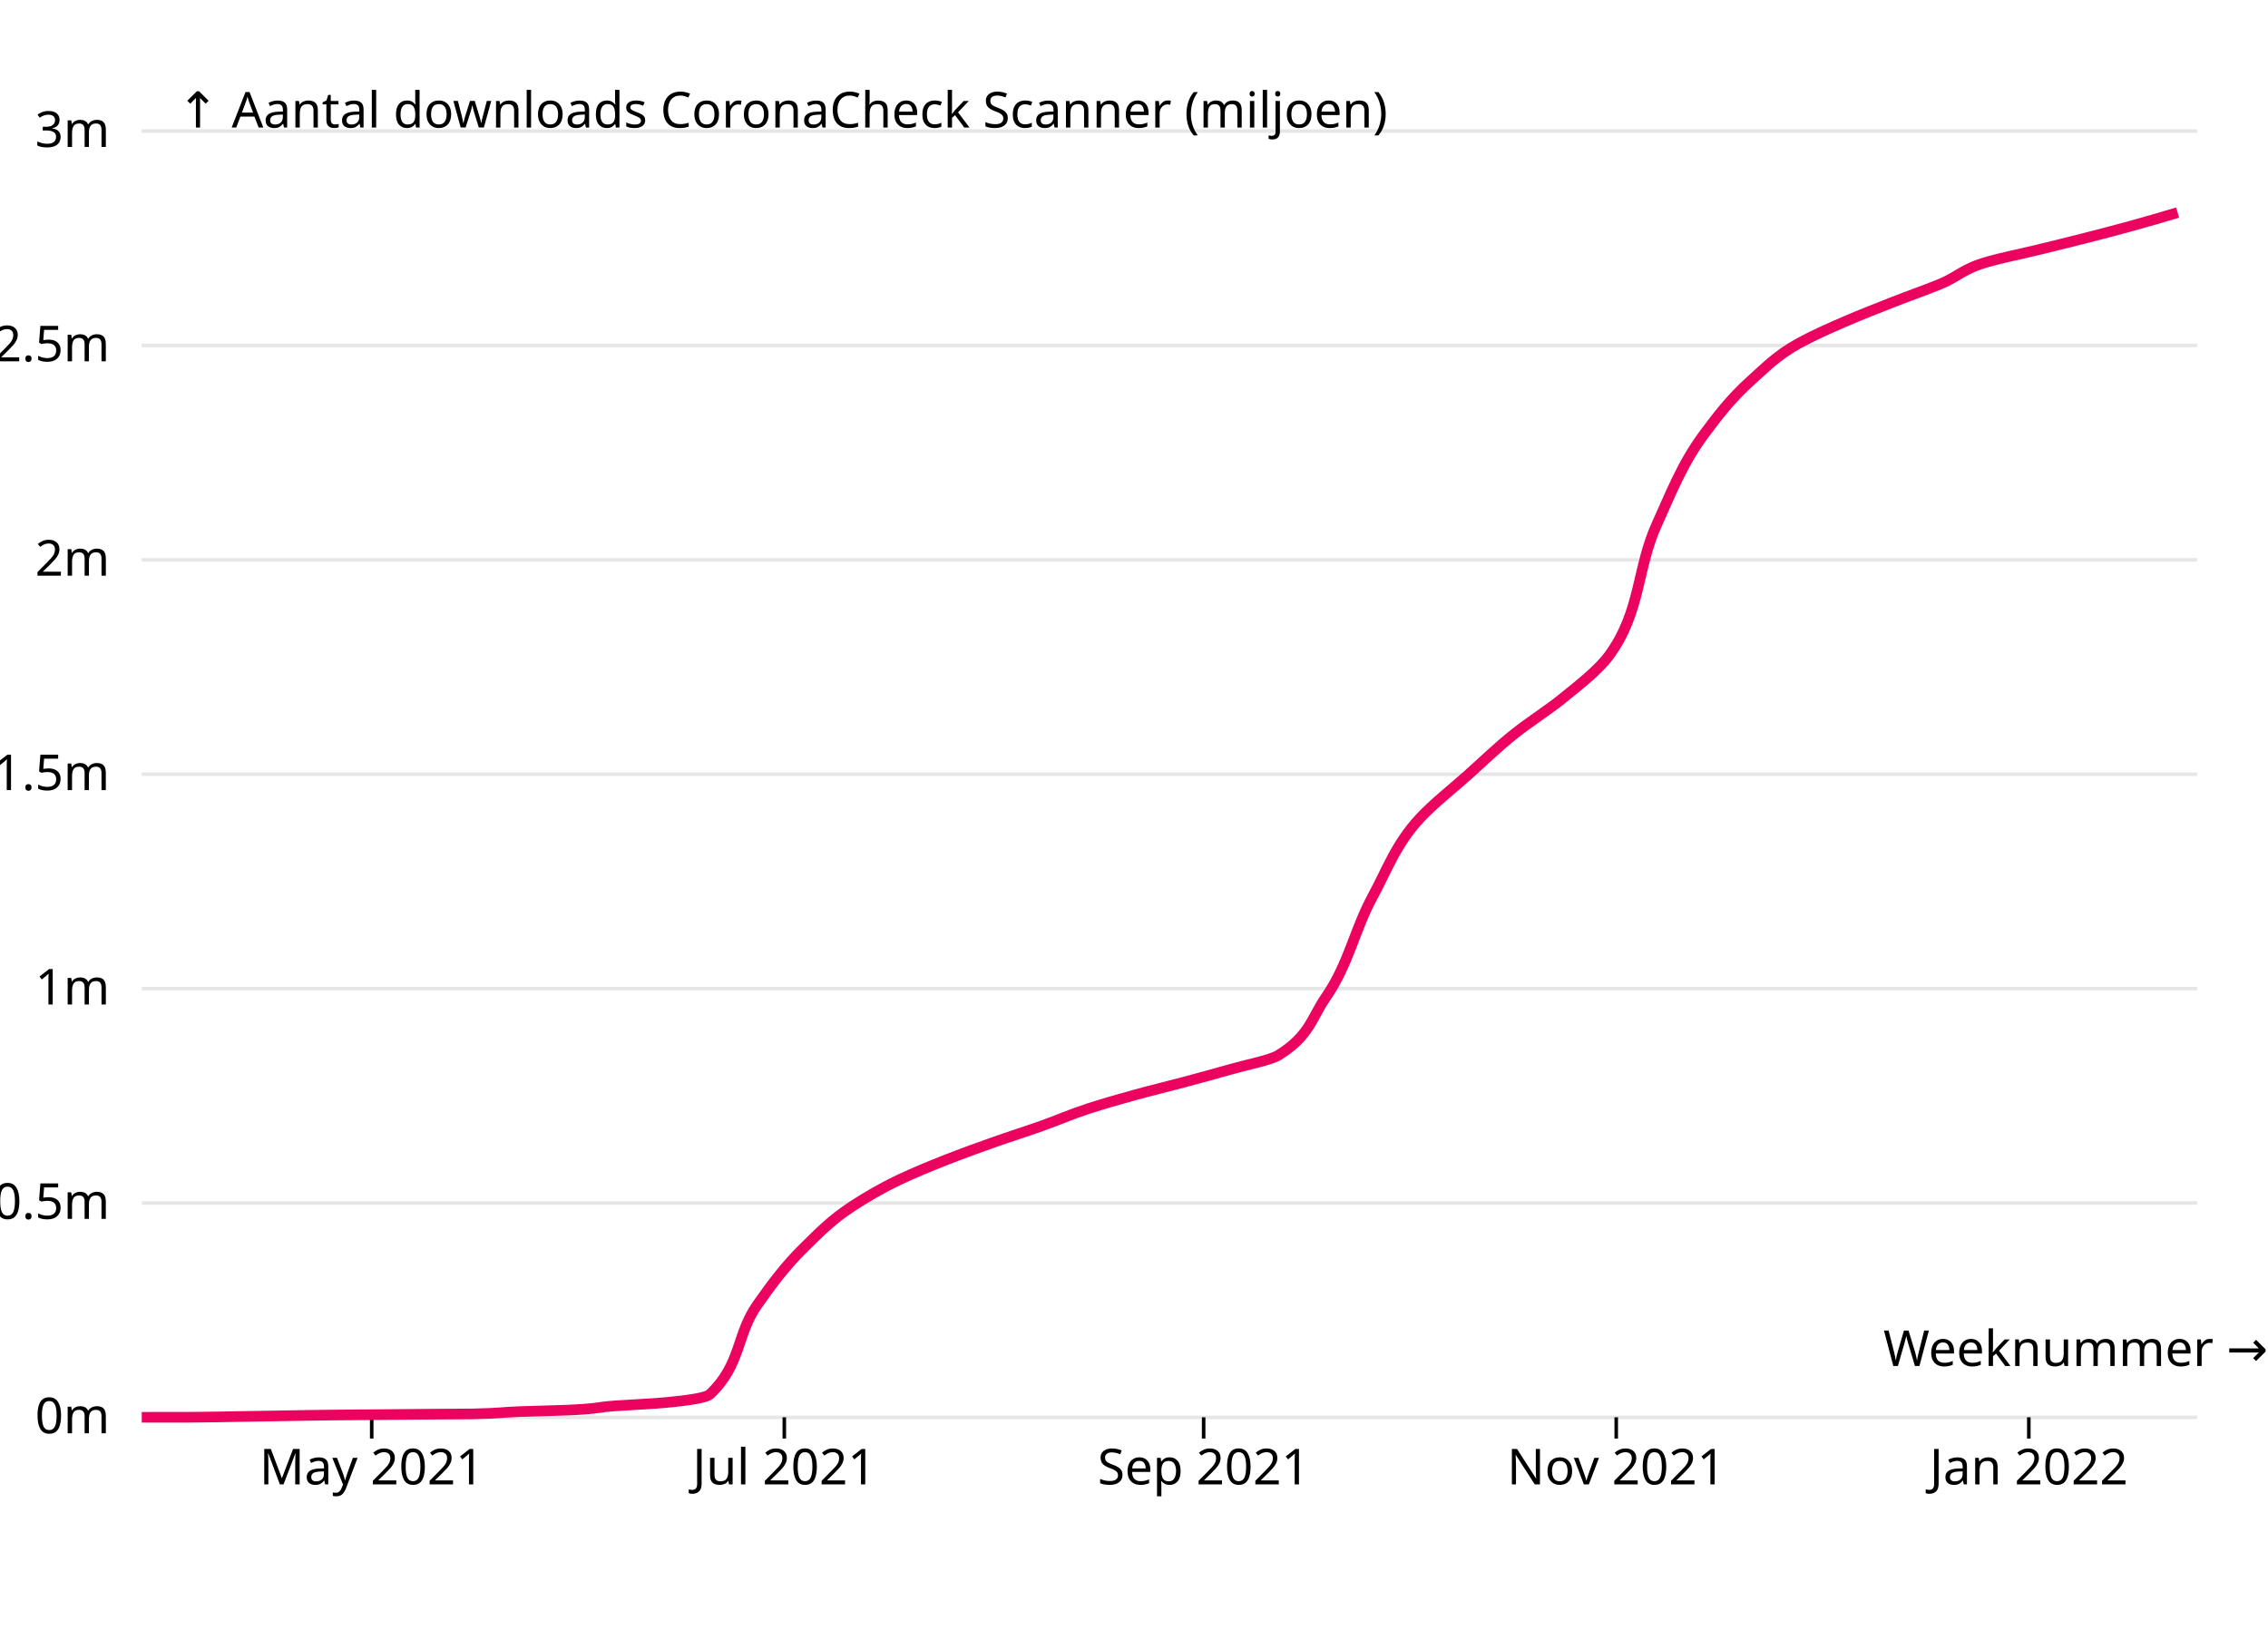
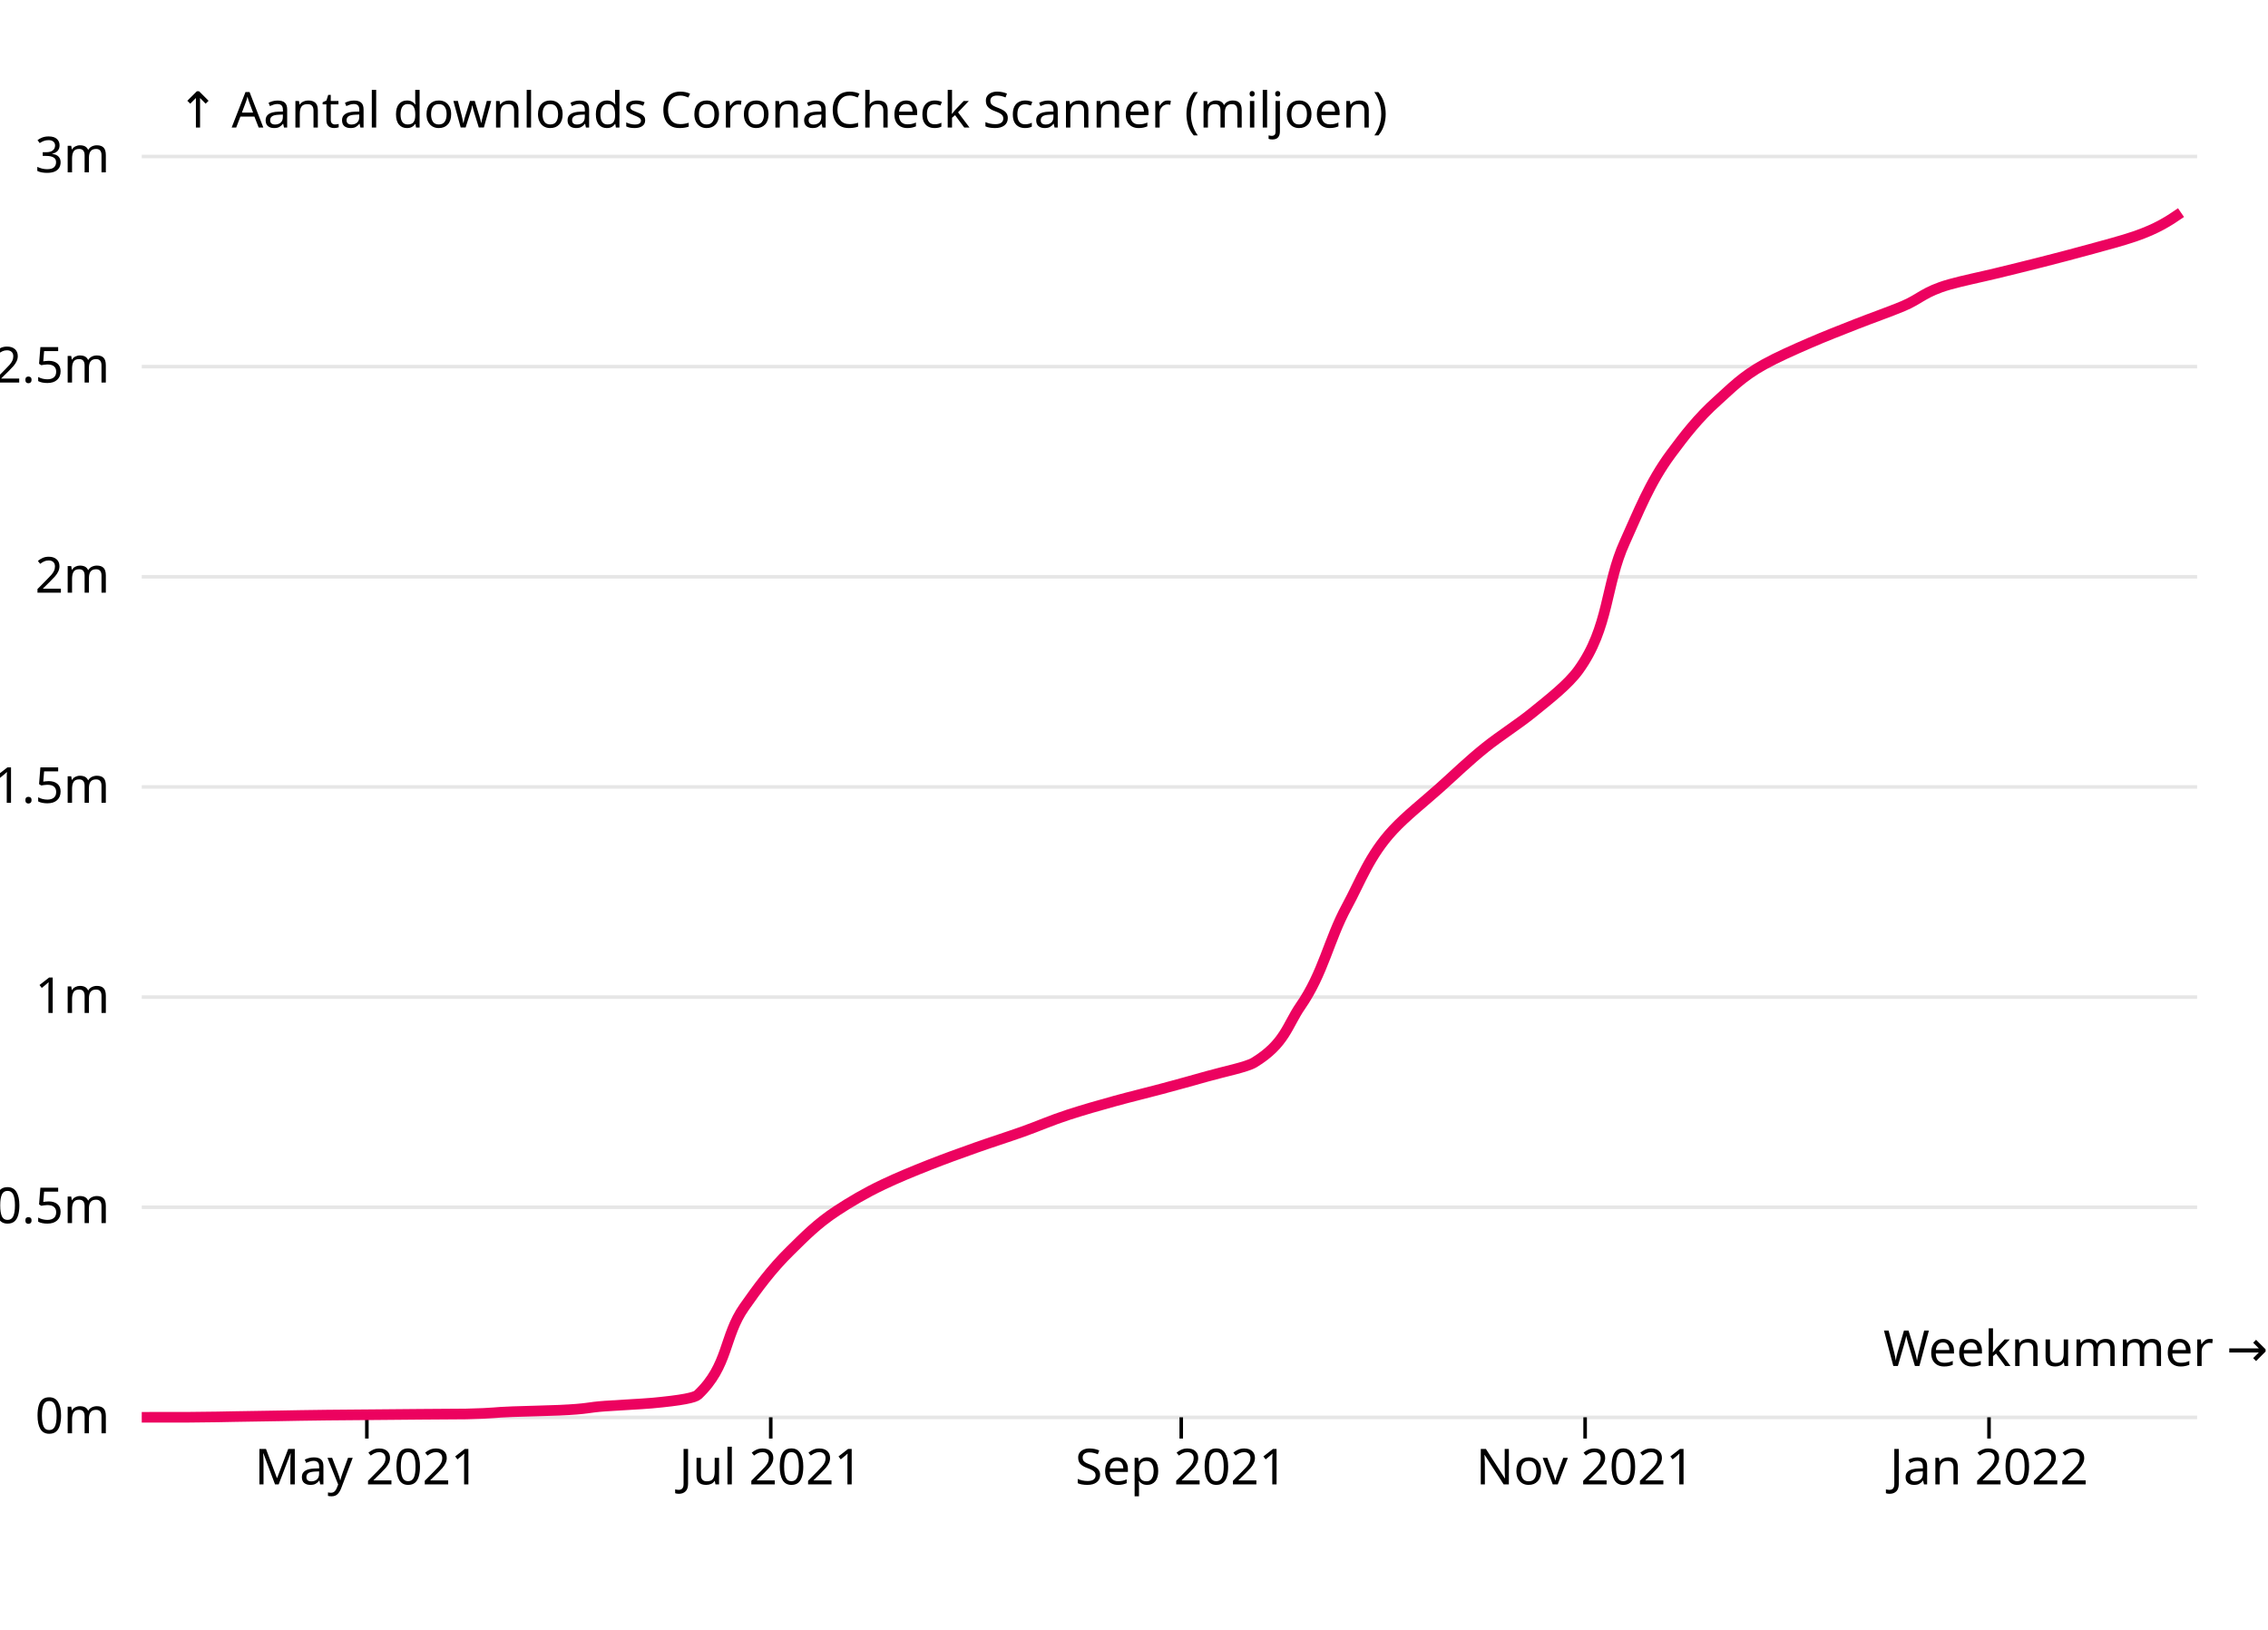
<svg xmlns="http://www.w3.org/2000/svg" class="plot" fill="currentColor" text-anchor="middle" width="640" height="460" viewBox="0 0 640 400" style="font-family: 'RO Sans', sans-serif; font-size: 14px;">
  <g transform="translate(40,0)" fill="none" text-anchor="end">
-     <g class="tick" opacity="1" transform="translate(0,370.0287)">
+     <g class="tick" opacity="1" transform="translate(0,370.0281)">
      <line stroke="currentColor" x2="0" />
      <line stroke="currentColor" x2="580" stroke-opacity="0.1" />
      <text fill="currentColor" x="-9" dy="0.32em">0m</text>
    </g>
-     <g class="tick" opacity="1" transform="translate(0,309.5213)">
+     <g class="tick" opacity="1" transform="translate(0,310.7175)">
      <line stroke="currentColor" x2="0" />
      <line stroke="currentColor" x2="580" stroke-opacity="0.1" />
      <text fill="currentColor" x="-9" dy="0.32em">0.5m</text>
    </g>
-     <g class="tick" opacity="1" transform="translate(0,249.014)">
+     <g class="tick" opacity="1" transform="translate(0,251.4069)">
      <line stroke="currentColor" x2="0" />
      <line stroke="currentColor" x2="580" stroke-opacity="0.1" />
      <text fill="currentColor" x="-9" dy="0.32em">1m</text>
    </g>
-     <g class="tick" opacity="1" transform="translate(0,188.5066)">
+     <g class="tick" opacity="1" transform="translate(0,192.0963)">
      <line stroke="currentColor" x2="0" />
      <line stroke="currentColor" x2="580" stroke-opacity="0.1" />
      <text fill="currentColor" x="-9" dy="0.32em">1.5m</text>
    </g>
-     <g class="tick" opacity="1" transform="translate(0,127.9993)">
+     <g class="tick" opacity="1" transform="translate(0,132.7857)">
      <line stroke="currentColor" x2="0" />
      <line stroke="currentColor" x2="580" stroke-opacity="0.1" />
      <text fill="currentColor" x="-9" dy="0.32em">2m</text>
    </g>
-     <g class="tick" opacity="1" transform="translate(0,67.49193)">
+     <g class="tick" opacity="1" transform="translate(0,73.47514)">
      <line stroke="currentColor" x2="0" />
      <line stroke="currentColor" x2="580" stroke-opacity="0.1" />
      <text fill="currentColor" x="-9" dy="0.32em">2.5m</text>
    </g>
-     <g class="tick" opacity="1" transform="translate(0,6.984577)">
+     <g class="tick" opacity="1" transform="translate(0,14.16455)">
      <line stroke="currentColor" x2="0" />
      <line stroke="currentColor" x2="580" stroke-opacity="0.1" />
      <text fill="currentColor" x="-9" dy="0.32em">3m</text>
    </g>
-     <g class="tick" opacity="1" transform="translate(0,-53.52277)">
+     <g class="tick" opacity="1" transform="translate(0,-45.14605)">
      <line stroke="currentColor" x2="0" />
      <line stroke="currentColor" x2="580" stroke-opacity="0.1" />
      <text fill="currentColor" x="-9" dy="0.32em">3.5m</text>
    </g>
    <text fill="currentColor" transform="translate(10,20)" dy="-1em" text-anchor="start">↑ Aantal downloads CoronaCheck Scanner (miljoen)</text>
  </g>
  <g transform="translate(0,370)" fill="none" text-anchor="middle">
-     <g class="tick" opacity="1" transform="translate(104.8933,0)">
+     <g class="tick" opacity="1" transform="translate(103.5242,0)">
      <line stroke="currentColor" y2="6" />
      <text fill="currentColor" y="9" dy="0.71em">May 2021</text>
    </g>
-     <g class="tick" opacity="1" transform="translate(221.3195,0)">
+     <g class="tick" opacity="1" transform="translate(217.4941,0)">
      <line stroke="currentColor" y2="6" />
      <text fill="currentColor" y="9" dy="0.71em">Jul 2021</text>
    </g>
-     <g class="tick" opacity="1" transform="translate(339.6543,0)">
+     <g class="tick" opacity="1" transform="translate(333.3323,0)">
      <line stroke="currentColor" y2="6" />
      <text fill="currentColor" y="9" dy="0.71em">Sep 2021</text>
    </g>
-     <g class="tick" opacity="1" transform="translate(456.0806,0)">
+     <g class="tick" opacity="1" transform="translate(447.3022,0)">
      <line stroke="currentColor" y2="6" />
      <text fill="currentColor" y="9" dy="0.71em">Nov 2021</text>
    </g>
-     <g class="tick" opacity="1" transform="translate(572.5068,0)">
+     <g class="tick" opacity="1" transform="translate(561.2721,0)">
      <line stroke="currentColor" y2="6" />
      <text fill="currentColor" y="9" dy="0.71em">Jan 2022</text>
    </g>
    <text fill="currentColor" transform="translate(640,-10)" dy="-0.32em" text-anchor="end">Weeknummer →</text>
  </g>
  <g fill="none" stroke="#ec025f" stroke-width="3" stroke-miterlimit="1">
-     <path d="M40,370C46.419,369.996,52.838,369.992,53.36,369.989C62.267,369.924,62.493,369.859,66.721,369.795C71.458,369.722,75.538,369.65,80.081,369.577C84.452,369.508,86.57,369.438,93.442,369.368C97.179,369.33,102.437,369.292,106.802,369.254C111.352,369.215,115.001,369.175,120.162,369.136C124.186,369.105,132.271,369.074,133.523,369.043C142.43,368.824,140.844,368.605,146.883,368.386C150.702,368.247,157.147,368.108,160.243,367.969C169.15,367.571,168.103,367.172,173.604,366.773C177.525,366.489,183.805,366.204,186.964,365.92C195.871,365.119,199.476,364.317,200.325,363.516C209.232,355.104,207.76,346.692,213.685,338.281C217.522,332.834,221.467,327.387,227.045,321.941C230.948,318.13,234.572,314.319,240.406,310.509C244.258,307.992,248.473,305.476,253.766,302.96C257.745,301.068,262.313,299.177,267.127,297.285C271.308,295.642,275.841,293.999,280.487,292.356C284.776,290.839,289.563,289.322,293.847,287.804C298.5,286.157,302.116,284.509,307.208,282.861C311.257,281.551,315.8,280.241,320.568,278.93C324.777,277.774,329.594,276.617,333.928,275.46C338.516,274.236,342.969,273.012,347.289,271.788C351.894,270.483,358.5,269.178,360.649,267.873C369.556,262.463,370.255,257.054,374.01,251.644C380.645,242.086,382.167,232.527,387.37,222.968C391.378,215.604,393.87,208.241,400.73,200.877C404.469,196.864,409.592,192.851,414.091,188.838C418.501,184.904,422.509,180.97,427.451,177.036C431.566,173.761,436.761,170.485,440.812,167.21C445.902,163.093,451.188,158.975,454.172,154.858C463.079,142.569,461.9,130.28,467.532,117.99C471.423,109.501,474.578,101.011,480.893,92.522C484.678,87.433,488.547,82.344,494.253,77.256C498.129,73.799,501.357,70.342,507.613,66.886C511.405,64.791,516.129,62.696,520.974,60.601C525.138,58.801,529.752,57,534.334,55.2C538.672,53.495,543.604,51.79,547.695,50.086C552.688,48.005,553.758,45.924,561.055,43.843C564.771,42.783,570.042,41.723,574.415,40.664C578.955,39.564,583.454,38.464,587.776,37.364C592.378,36.193,596.869,35.022,601.136,33.851C605.814,32.567,610.155,31.284,614.497,30" />
+     <path d="M40,370C46.284,369.996,52.567,369.993,53.079,369.989C61.798,369.925,62.018,369.862,66.157,369.799C70.794,369.728,74.789,369.657,79.236,369.586C83.514,369.517,85.588,369.449,92.314,369.381C95.973,369.344,101.12,369.306,105.393,369.269C109.847,369.23,113.419,369.192,118.471,369.153C122.41,369.123,130.324,369.093,131.55,369.062C140.269,368.847,138.717,368.632,144.628,368.417C148.367,368.282,154.675,368.146,157.707,368.01C166.426,367.619,165.4,367.228,170.785,366.837C174.624,366.558,180.771,366.279,183.864,366.001C192.583,365.215,196.111,364.429,196.942,363.644C205.661,355.399,204.221,347.153,210.021,338.908C213.776,333.569,217.639,328.23,223.099,322.891C226.92,319.156,230.467,315.421,236.178,311.685C239.948,309.219,244.075,306.752,249.256,304.286C253.151,302.432,257.623,300.578,262.335,298.724C266.428,297.113,270.865,295.502,275.413,293.891C279.612,292.404,284.298,290.917,288.492,289.43C293.046,287.815,296.586,286.2,301.57,284.585C305.534,283.3,309.981,282.016,314.649,280.732C318.768,279.598,323.485,278.464,327.727,277.33C332.218,276.13,336.577,274.93,340.806,273.73C345.314,272.451,351.781,271.172,353.884,269.893C362.603,264.59,363.287,259.288,366.963,253.985C373.458,244.616,374.948,235.246,380.041,225.876C383.965,218.658,386.404,211.44,393.12,204.222C396.78,200.289,401.795,196.355,406.198,192.422C410.515,188.565,414.439,184.709,419.277,180.853C423.305,177.642,428.391,174.431,432.355,171.221C437.339,167.185,442.513,163.149,445.434,159.113C454.153,147.067,452.999,135.021,458.512,122.975C462.321,114.653,465.41,106.332,471.591,98.01C475.296,93.022,479.084,88.034,484.669,83.046C488.463,79.657,491.624,76.269,497.748,72.881C501.459,70.828,506.084,68.774,510.826,66.721C514.903,64.956,519.42,63.191,523.905,61.426C528.152,59.755,532.979,58.084,536.983,56.413C541.872,54.373,542.919,52.334,550.062,50.294C553.7,49.255,558.859,48.216,563.14,47.178C567.584,46.099,571.988,45.021,576.219,43.943C580.724,42.795,585.12,41.648,589.297,40.5C593.876,39.241,598.704,37.983,602.376,36.725C608.917,34.483,612.186,32.242,615.454,30" />
  </g>
</svg>
